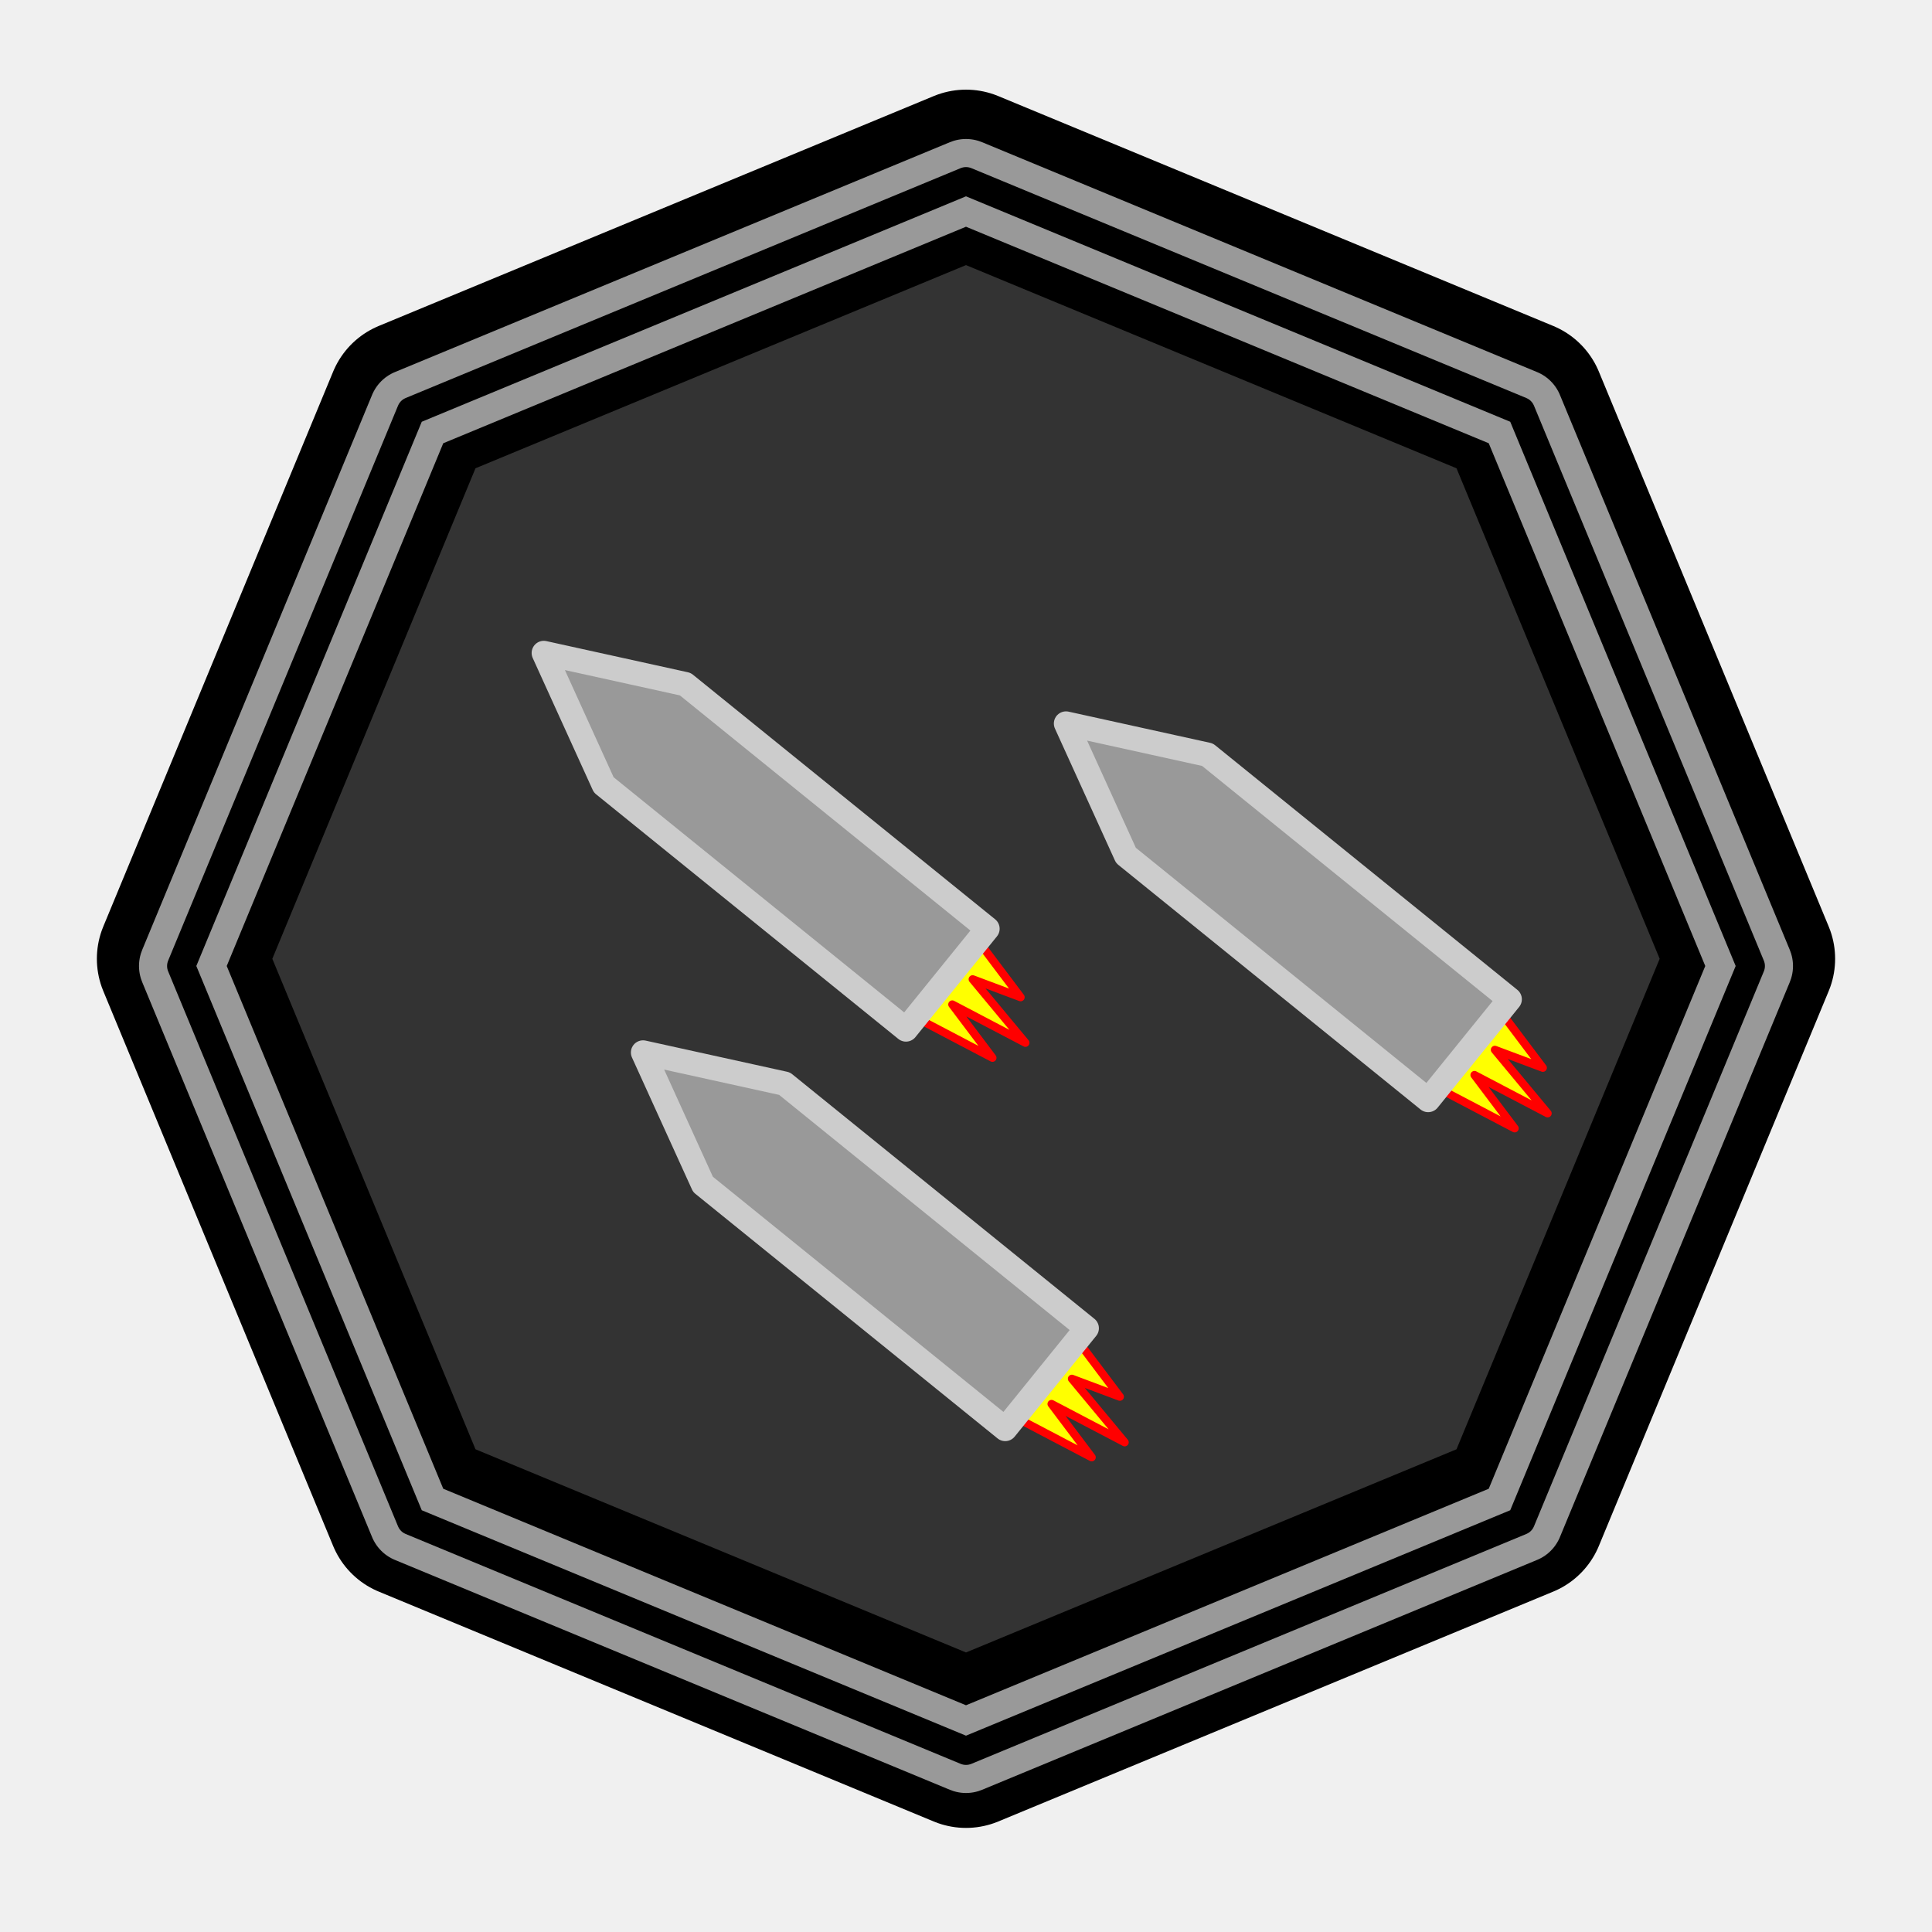
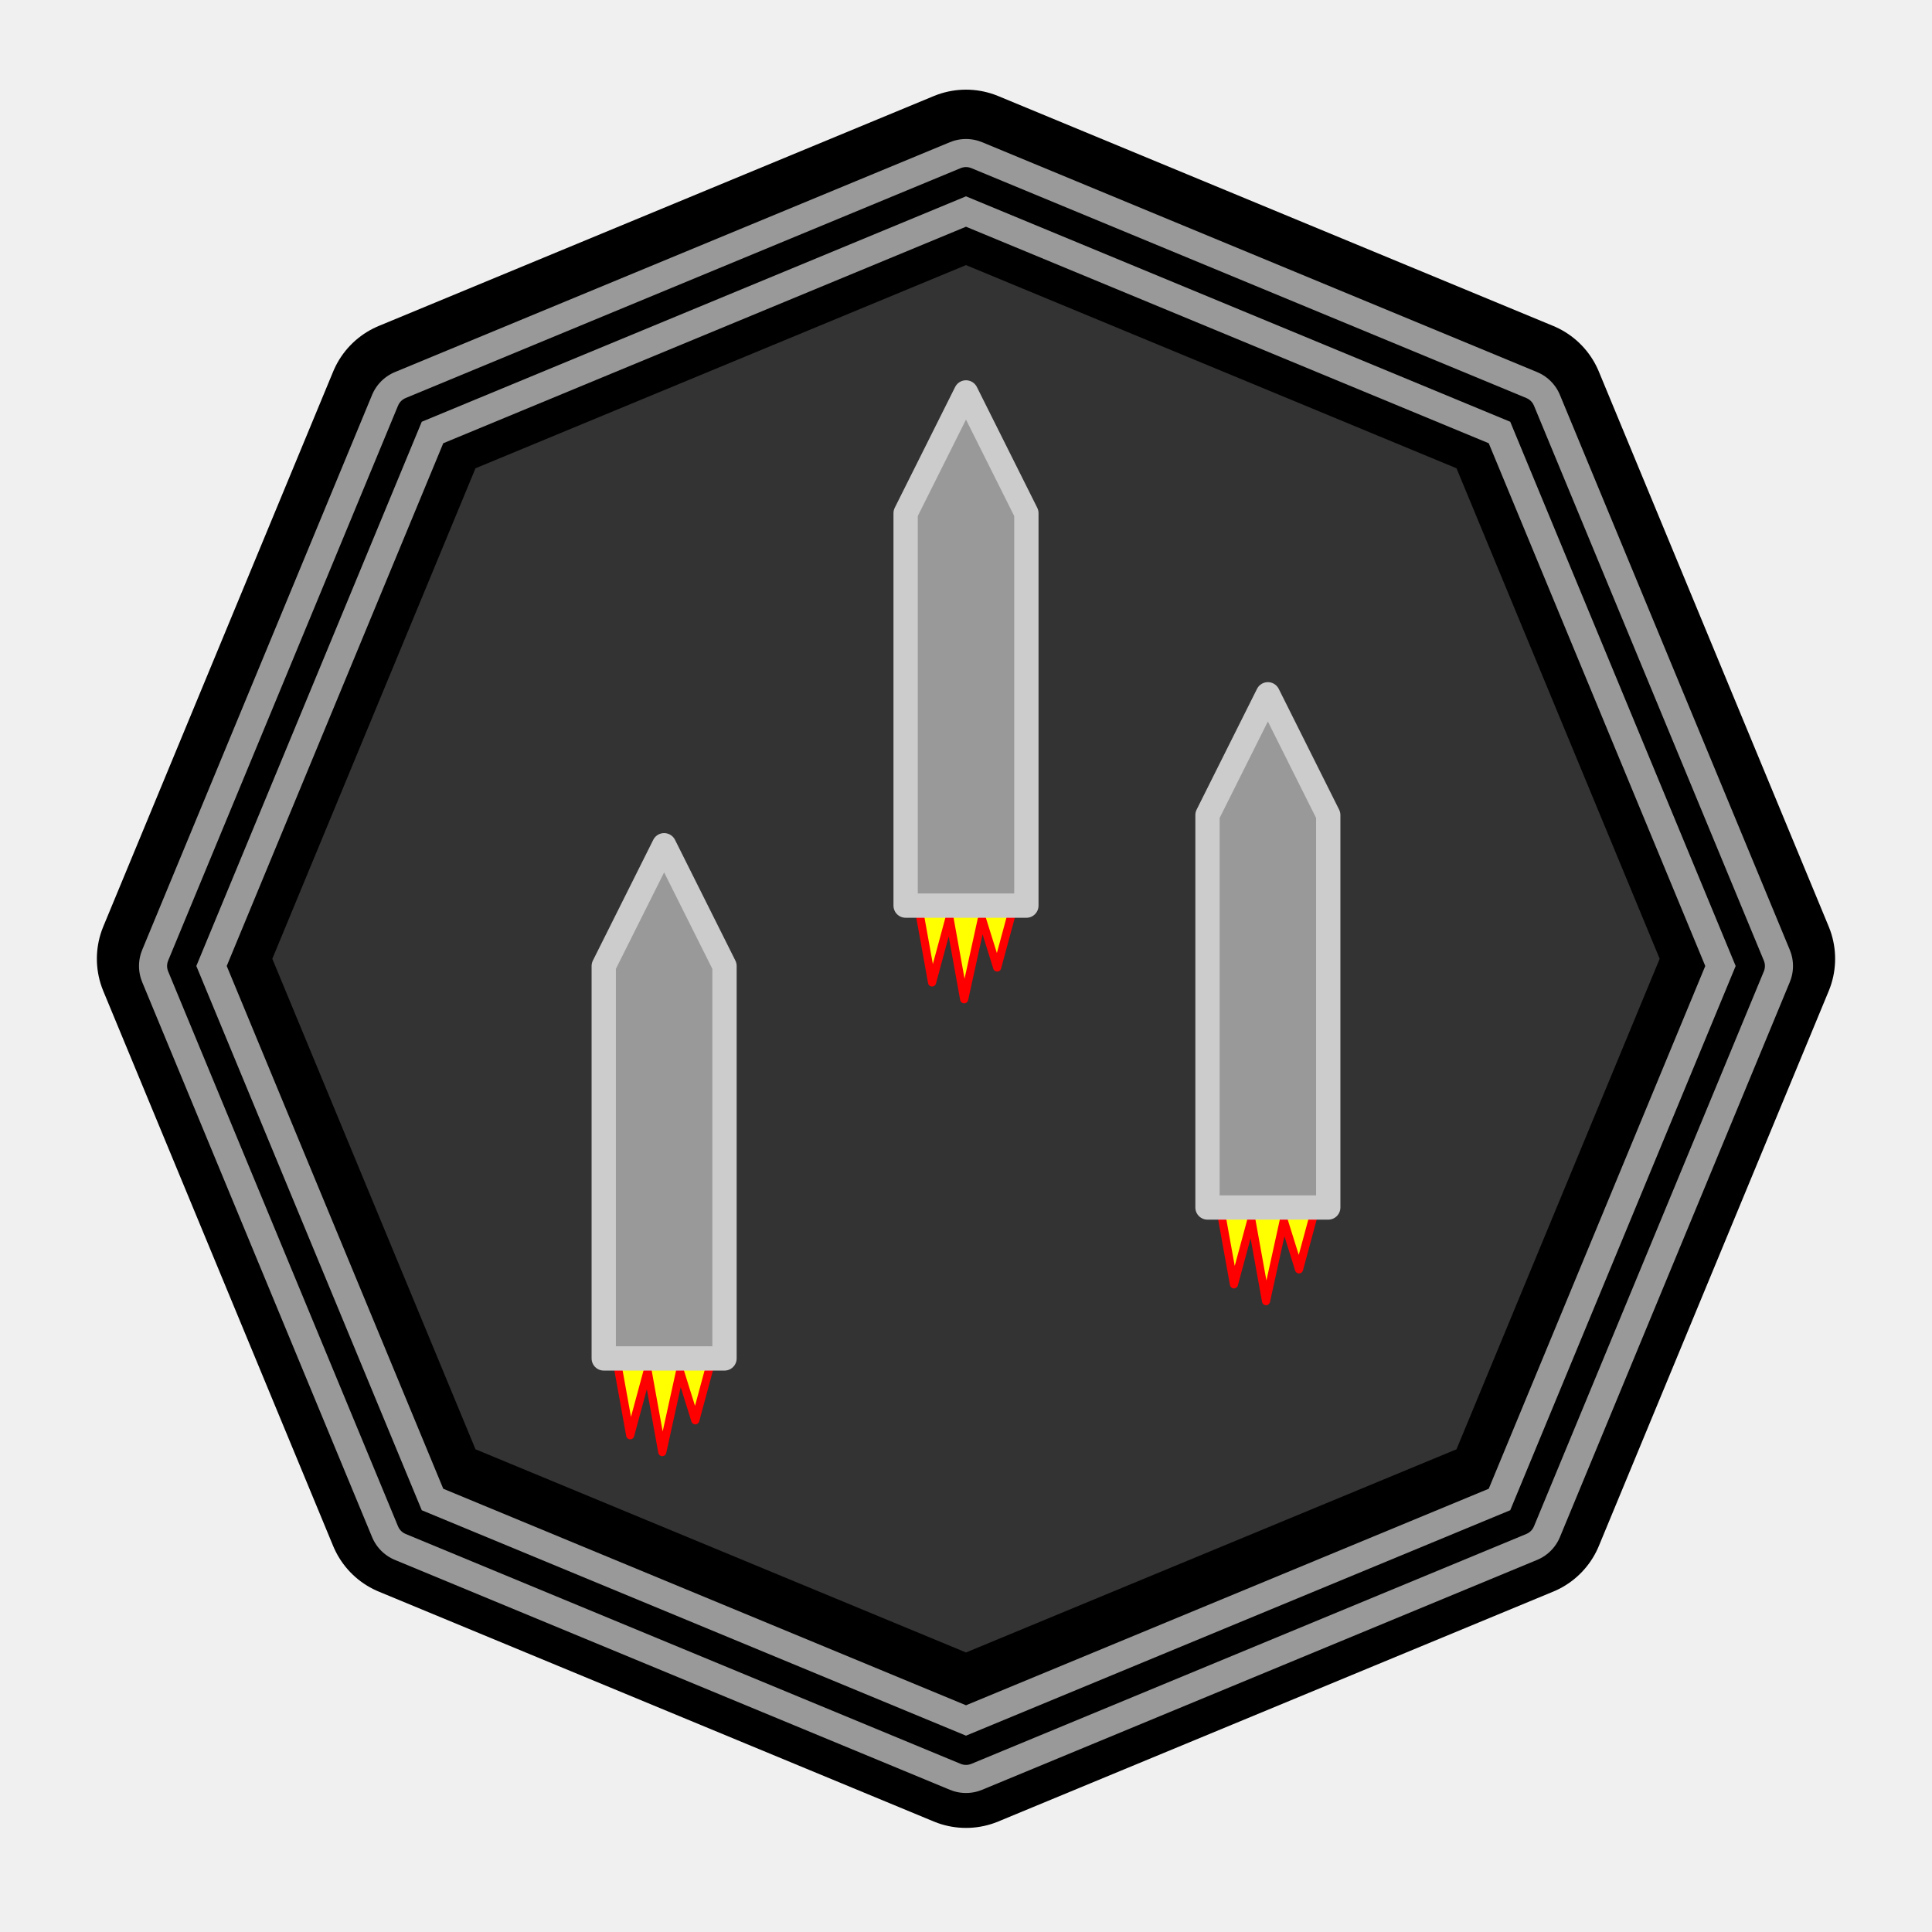
<svg xmlns="http://www.w3.org/2000/svg" width="512" height="512" viewBox="0 0 135.467 135.467" version="1.1" id="svg8">
  <defs id="defs2">
    <marker style="overflow:visible;" id="Arrow1Mend" refX="0.0" refY="0.0" orient="auto">
      <path transform="scale(0.4) rotate(180) translate(10,0)" style="fill-rule:evenodd;stroke:#ffffff;stroke-width:1pt;stroke-opacity:1;fill:#ffffff;fill-opacity:1" d="M 0.0,0.0 L 5.0,-5.0 L -12.5,0.0 L 5.0,5.0 L 0.0,0.0 z " id="path868" />
    </marker>
    <marker style="overflow:visible;" id="marker1227" refX="0.0" refY="0.0" orient="auto">
      <path transform="scale(0.8) rotate(180) translate(12.5,0)" style="fill-rule:evenodd;stroke:#ffffff;stroke-width:1pt;stroke-opacity:1;fill:#ffffff;fill-opacity:1" d="M 0.0,0.0 L 5.0,-5.0 L -12.5,0.0 L 5.0,5.0 L 0.0,0.0 z " id="path1225" />
    </marker>
    <marker style="overflow:visible;" id="Arrow1Lend" refX="0.0" refY="0.0" orient="auto">
      <path transform="scale(0.8) rotate(180) translate(12.5,0)" style="fill-rule:evenodd;stroke:#ffffff;stroke-width:1pt;stroke-opacity:1;fill:#ffffff;fill-opacity:1" d="M 0.0,0.0 L 5.0,-5.0 L -12.5,0.0 L 5.0,5.0 L 0.0,0.0 z " id="path862" />
    </marker>
  </defs>
  <g id="layer2" style="display:inline">
    <path style="display:inline;fill:#333333;stroke:none;stroke-width:63.644;stroke-linecap:round;stroke-linejoin:round;stroke-miterlimit:4;stroke-dasharray:none;stroke-dashoffset:49.6;paint-order:markers fill stroke;stop-color:#000000" id="path84" transform="matrix(0.199549,0,0,0.199549,43.67352,46.98023)" d="M 120,400.432 -89.609,313.609 -176.432,104 l 86.823,-209.609 209.609,-86.823 209.609,86.823 86.823,209.609 -86.823,209.609 z" />
  </g>
  <g id="layer1" style="display:inline">
-     <g id="g446" transform="matrix(0.5366408,0,0,0.5366408,92.45669,38.7458)">
-       <path style="fill:#ffff00;stroke:#ff0000;stroke-width:1.058;stroke-linecap:round;stroke-linejoin:round;stroke-miterlimit:4;stroke-dasharray:none;stroke-dashoffset:49.6;paint-order:markers fill stroke;stop-color:#000000" d="m -39.204,113.198 9.558,5.013 -5.249,-6.972 9.558,5.013 -6.895,-8.304 6.267,2.35 -5.249,-6.972" id="path4575" />
-       <path style="fill:#999999;stroke:#cccccc;stroke-width:3.175;stroke-linecap:round;stroke-linejoin:round;stroke-miterlimit:4;stroke-dasharray:none;stroke-dashoffset:49.6;paint-order:markers fill stroke;stop-color:#000000" d="m -80.433,82.55 -7.835,-17.234 18.489,4.072 39.486,31.96 -10.653,13.162 z" id="path4573" />
+     <g id="g446-3" transform="matrix(0.3296206,0.4234781,-0.4234781,0.3296206,124.8146,42.47862)" style="display:inline">
+       <g id="g510">
+         <path style="fill:#ffff00;stroke:#ff0000;stroke-width:1.058;stroke-linecap:round;stroke-linejoin:round;stroke-miterlimit:4;stroke-dasharray:none;stroke-dashoffset:49.6;paint-order:markers fill stroke;stop-color:#000000" d="m -38.779,112.652 9.558,5.013 -5.249,-6.972 9.558,5.013 -6.895,-8.304 6.267,2.35 -5.249,-6.972" id="path4575-6" />
+         <path style="fill:#999999;stroke:#cccccc;stroke-width:3.175;stroke-linecap:round;stroke-linejoin:round;stroke-miterlimit:4;stroke-dasharray:none;stroke-dashoffset:49.6;paint-order:markers fill stroke;stop-color:#000000" d="m -79.731,82.728 -7.605,-15.916 17.296,3.466 40.463,31.495 -9.691,12.45 z" id="path4573-7" />
+       </g>
    </g>
-     <g id="g446-3" transform="matrix(0.5366408,0,0,0.5366408,85.49714,10.73363)" style="display:inline">
-       <path style="fill:#ffff00;stroke:#ff0000;stroke-width:1.058;stroke-linecap:round;stroke-linejoin:round;stroke-miterlimit:4;stroke-dasharray:none;stroke-dashoffset:49.6;paint-order:markers fill stroke;stop-color:#000000" d="m -39.204,113.198 9.558,5.013 -5.249,-6.972 9.558,5.013 -6.895,-8.304 6.267,2.35 -5.249,-6.972" id="path4575-6" />
-       <path style="fill:#999999;stroke:#cccccc;stroke-width:3.175;stroke-linecap:round;stroke-linejoin:round;stroke-miterlimit:4;stroke-dasharray:none;stroke-dashoffset:49.6;paint-order:markers fill stroke;stop-color:#000000" d="m -80.433,82.55 -7.835,-17.234 18.489,4.072 39.486,31.96 -10.653,13.162 z" id="path4573-7" />
+     <g id="g446-3-3" transform="matrix(0.3296206,0.4234781,-0.4234781,0.3296206,103.6479,74.22862)" style="display:inline">
+       <g id="g510-6">
+         <path style="fill:#ffff00;stroke:#ff0000;stroke-width:1.058;stroke-linecap:round;stroke-linejoin:round;stroke-miterlimit:4;stroke-dasharray:none;stroke-dashoffset:49.6;paint-order:markers fill stroke;stop-color:#000000" d="m -38.779,112.652 9.558,5.013 -5.249,-6.972 9.558,5.013 -6.895,-8.304 6.267,2.35 -5.249,-6.972" id="path4575-6-7" />
+         <path style="fill:#999999;stroke:#cccccc;stroke-width:3.175;stroke-linecap:round;stroke-linejoin:round;stroke-miterlimit:4;stroke-dasharray:none;stroke-dashoffset:49.6;paint-order:markers fill stroke;stop-color:#000000" d="m -79.731,82.728 -7.605,-15.916 17.296,3.466 40.463,31.495 -9.691,12.45 z" id="path4573-7-5" />
+       </g>
    </g>
-     <g id="g446-5" transform="matrix(0.5366408,0,0,0.5366408,122.1134,15.68032)" style="display:inline">
-       <path style="fill:#ffff00;stroke:#ff0000;stroke-width:1.058;stroke-linecap:round;stroke-linejoin:round;stroke-miterlimit:4;stroke-dasharray:none;stroke-dashoffset:49.6;paint-order:markers fill stroke;stop-color:#000000" d="m -39.204,113.198 9.558,5.013 -5.249,-6.972 9.558,5.013 -6.895,-8.304 6.267,2.35 -5.249,-6.972" id="path4575-3" />
-       <path style="fill:#999999;stroke:#cccccc;stroke-width:3.175;stroke-linecap:round;stroke-linejoin:round;stroke-miterlimit:4;stroke-dasharray:none;stroke-dashoffset:49.6;paint-order:markers fill stroke;stop-color:#000000" d="m -80.433,82.55 -7.835,-17.234 18.489,4.072 39.486,31.96 -10.653,13.162 z" id="path4573-5" />
+     <g id="g446-3-35" transform="matrix(0.3296206,0.4234781,-0.4234781,0.3296206,145.9812,63.64529)" style="display:inline">
+       <g id="g510-62">
+         <path style="fill:#ffff00;stroke:#ff0000;stroke-width:1.058;stroke-linecap:round;stroke-linejoin:round;stroke-miterlimit:4;stroke-dasharray:none;stroke-dashoffset:49.6;paint-order:markers fill stroke;stop-color:#000000" d="m -38.779,112.652 9.558,5.013 -5.249,-6.972 9.558,5.013 -6.895,-8.304 6.267,2.35 -5.249,-6.972" id="path4575-6-9" />
+         <path style="fill:#999999;stroke:#cccccc;stroke-width:3.175;stroke-linecap:round;stroke-linejoin:round;stroke-miterlimit:4;stroke-dasharray:none;stroke-dashoffset:49.6;paint-order:markers fill stroke;stop-color:#000000" d="m -79.731,82.728 -7.605,-15.916 17.296,3.466 40.463,31.495 -9.691,12.45 z" id="path4573-7-1" />
+       </g>
    </g>
  </g>
  <g id="layer3" style="display:inline">
    <path style="display:inline;fill:none;stroke:#000000;stroke-width:63.644;stroke-linecap:round;stroke-linejoin:round;stroke-miterlimit:4;stroke-dasharray:none;stroke-dashoffset:49.6;paint-order:markers fill stroke;stop-color:#000000" id="path84-7" transform="matrix(0.1856524,0,0,0.1856524,45.45504,47.91945)" d="M 120,400.432 -89.609,313.609 -176.432,104 l 86.823,-209.609 209.609,-86.823 209.609,86.823 86.823,209.609 -86.823,209.609 z" />
    <path style="display:inline;fill:none;stroke:#999999;stroke-width:31.822;stroke-linecap:round;stroke-linejoin:round;stroke-miterlimit:4;stroke-dasharray:none;stroke-dashoffset:49.6;paint-order:markers fill stroke;stop-color:#000000" id="path84-3" transform="matrix(0.1856524,0,0,0.1856524,45.45504,48.42548)" d="M 120,400.432 -89.609,313.609 -176.432,104 l 86.823,-209.609 209.609,-86.823 209.609,86.823 86.823,209.609 -86.823,209.609 z" />
    <path style="display:inline;fill:none;stroke:#000000;stroke-width:10.607;stroke-linecap:round;stroke-linejoin:round;stroke-miterlimit:4;stroke-dasharray:none;stroke-dashoffset:49.6;paint-order:markers fill stroke;stop-color:#000000" id="path84-3-6" transform="matrix(0.1856524,0,0,0.1856524,45.45504,48.42548)" d="M 120,400.432 -89.609,313.609 -176.432,104 l 86.823,-209.609 209.609,-86.823 209.609,86.823 86.823,209.609 -86.823,209.609 z" />
  </g>
</svg>
